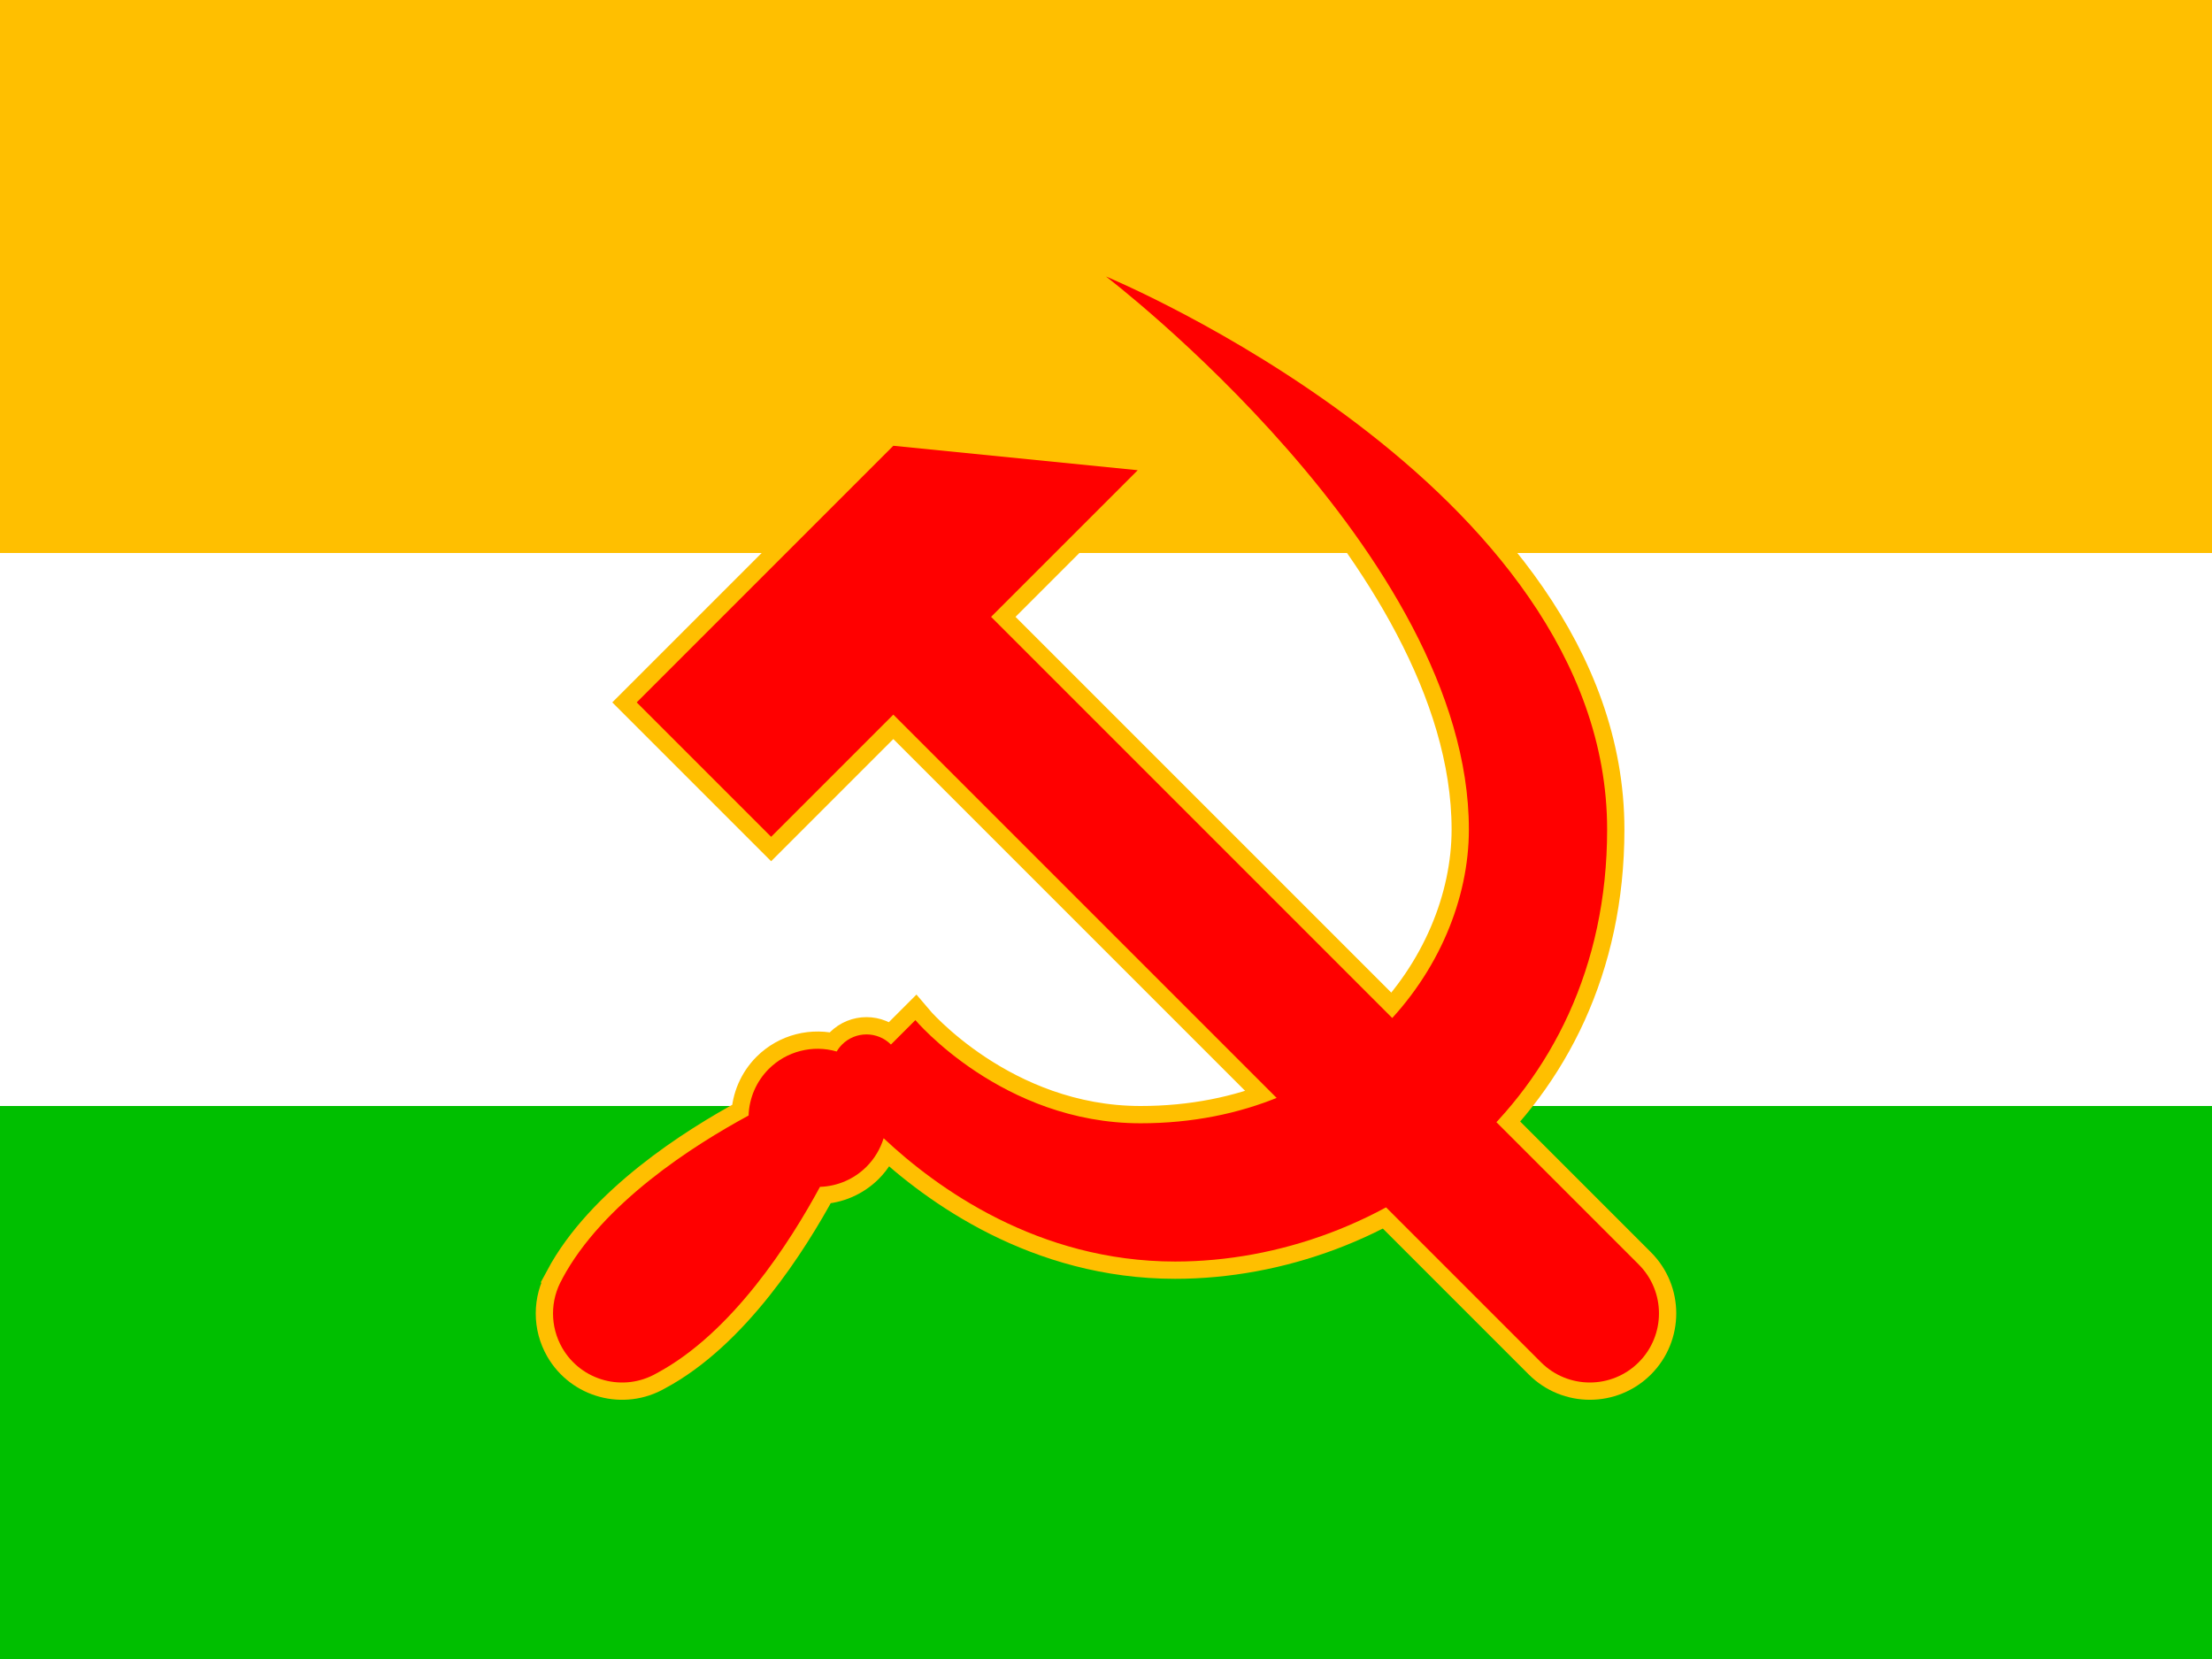
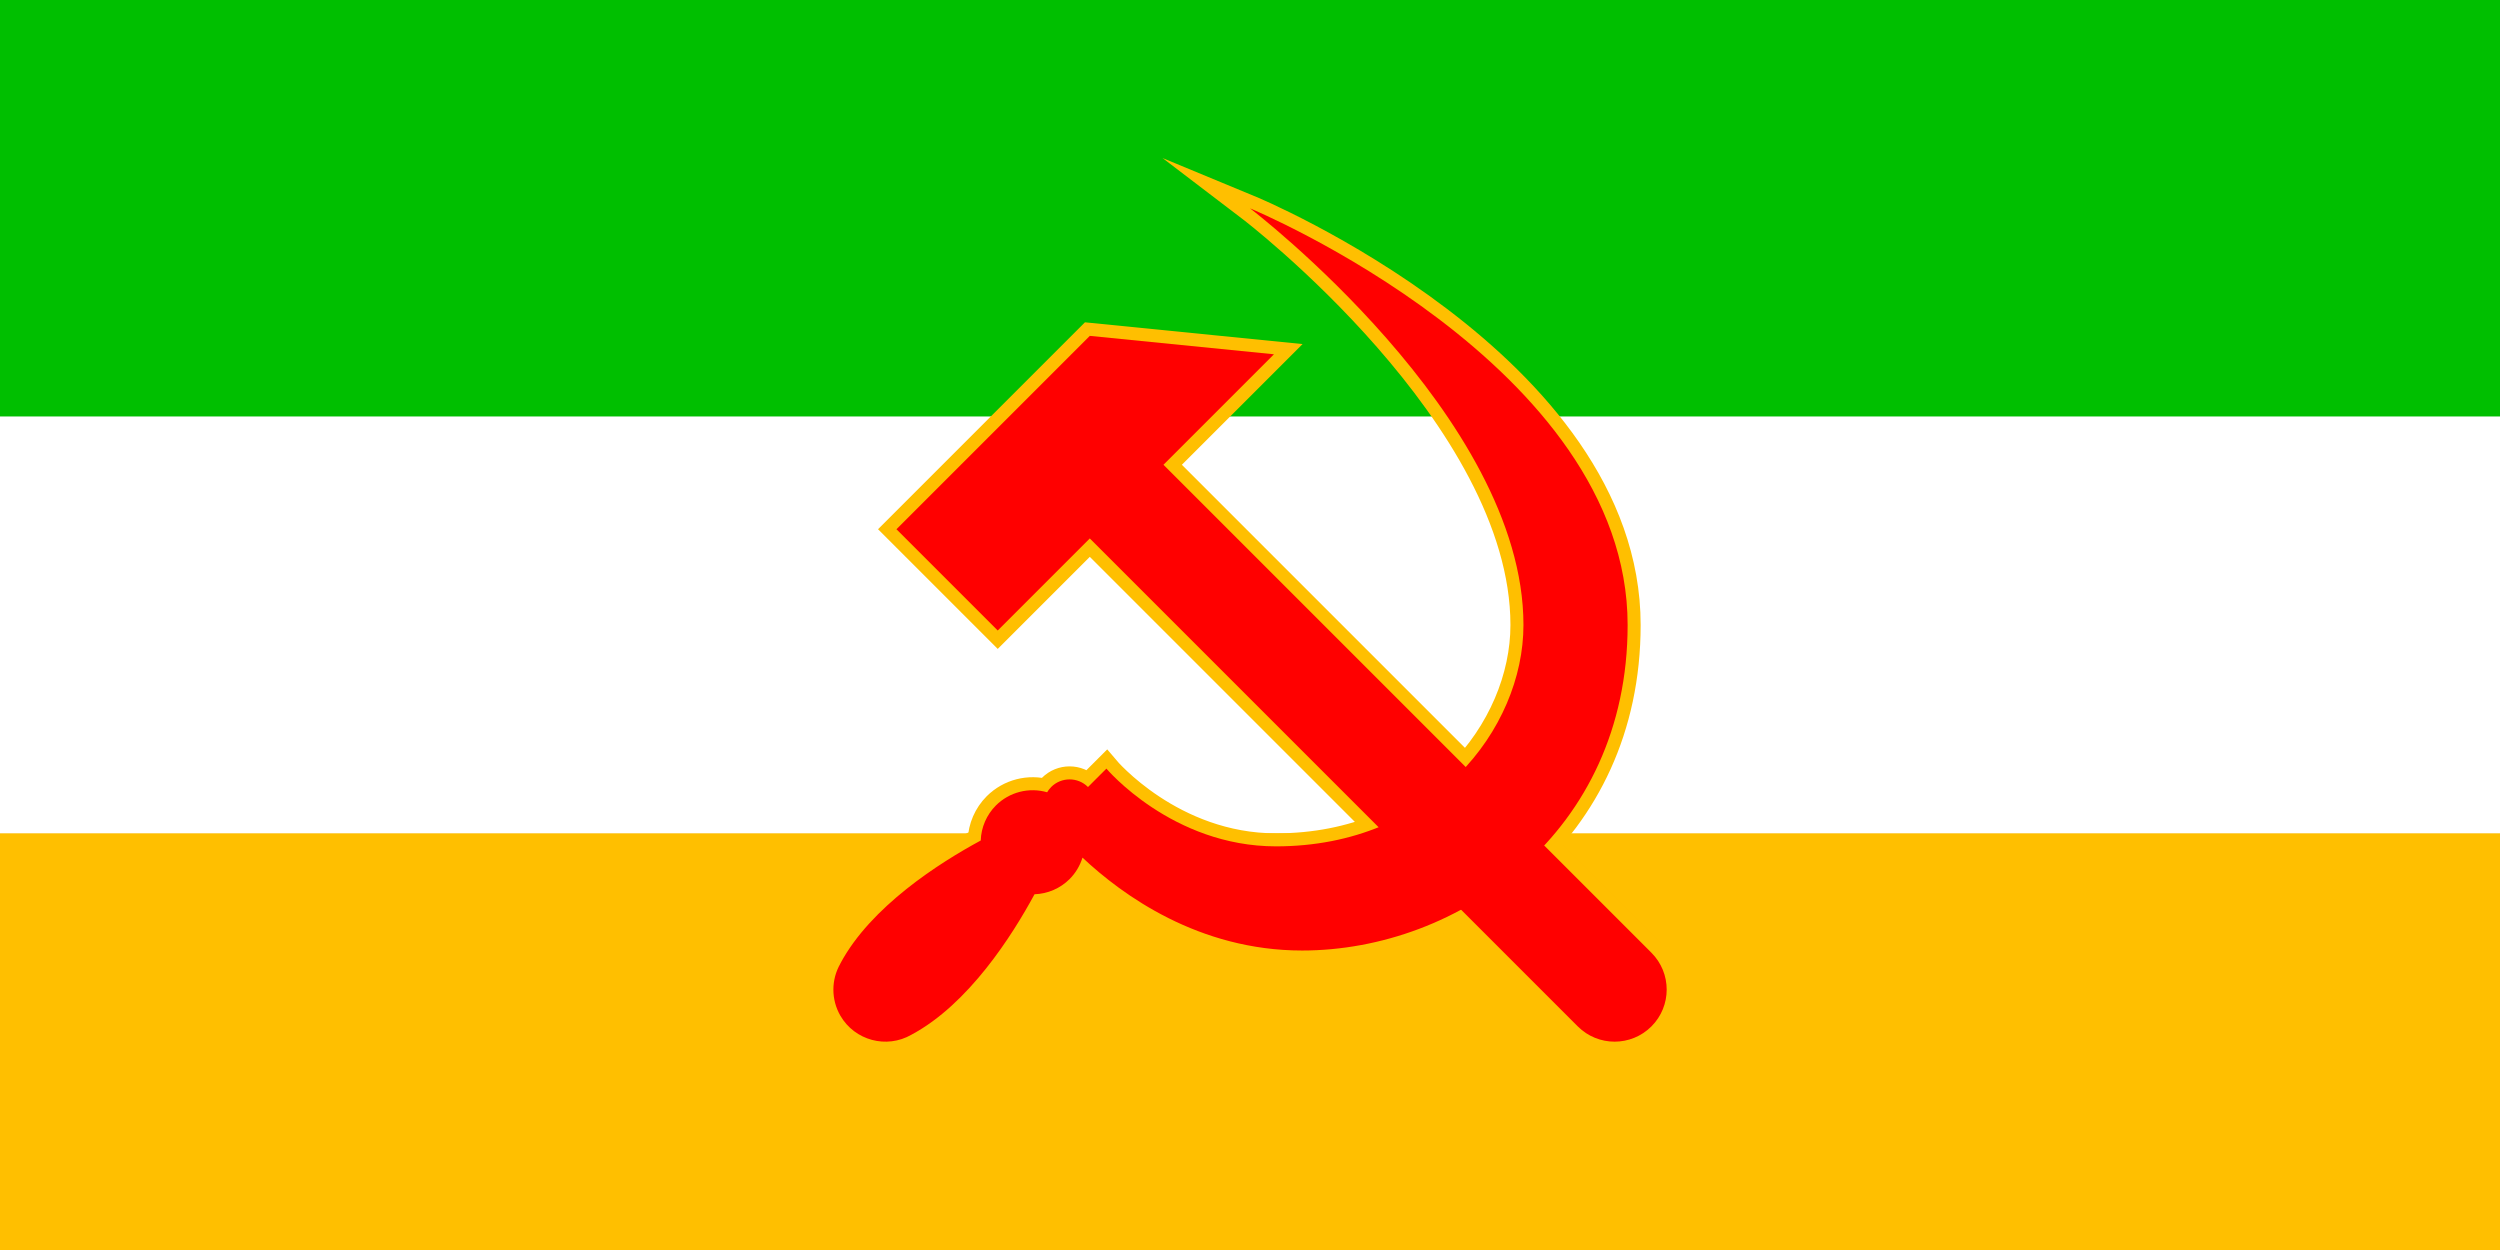
- <svg xmlns="http://www.w3.org/2000/svg" width="512" height="384" viewBox="0 0 512 384" version="1.1" id="svg8">
+ <svg xmlns="http://www.w3.org/2000/svg" width="768" height="384" viewBox="0 0 768 384" version="1.1" id="svg8">
  <defs id="defs2">
    <mask id="mask941" maskUnits="userSpaceOnUse">
      <rect transform="rotate(-45)" y="780" x="-240" height="48" width="48" id="rect943" style="opacity:1;fill:#ffffff;fill-opacity:1;stroke:none;stroke-width:1.177;stroke-linecap:round;stroke-linejoin:round;stroke-miterlimit:4;stroke-dasharray:4.707, 4.707;stroke-dashoffset:0;stroke-opacity:1;paint-order:markers fill stroke" />
    </mask>
    <mask id="mask945" maskUnits="userSpaceOnUse">
      <rect transform="rotate(-45)" style="opacity:1;fill:#ffffff;fill-opacity:1;stroke:none;stroke-width:1.177;stroke-linecap:round;stroke-linejoin:round;stroke-miterlimit:4;stroke-dasharray:4.707, 4.707;stroke-dashoffset:0;stroke-opacity:1;paint-order:markers fill stroke" id="rect947" width="48" height="48" x="-704" y="780" />
    </mask>
    <mask id="mask2036" maskUnits="userSpaceOnUse">
      <path id="path2038" d="M 144.25,777.817 53.74,687.308 202.359,663.77 Z" style="fill:#ffffff;fill-opacity:1;stroke:none;stroke-width:1px;stroke-linecap:butt;stroke-linejoin:miter;stroke-opacity:1" />
    </mask>
  </defs>
  <g id="layer1" transform="translate(0,-972)">
-     <rect style="opacity:1;fill:#00bf00;fill-opacity:1;stroke:none;stroke-width:128;stroke-linecap:butt;stroke-linejoin:miter;stroke-miterlimit:4;stroke-dasharray:none;stroke-dashoffset:0;stroke-opacity:1;paint-order:stroke fill markers" id="rect1417" width="512" height="128" x="0" y="-1356" transform="scale(1,-1)" />
-     <rect y="-1228" x="0" height="128" width="512" id="rect1419" style="opacity:1;fill:#ffffff;fill-opacity:1;stroke:none;stroke-width:128;stroke-linecap:butt;stroke-linejoin:miter;stroke-miterlimit:4;stroke-dasharray:none;stroke-dashoffset:0;stroke-opacity:1;paint-order:stroke fill markers" transform="scale(1,-1)" />
-     <rect style="opacity:1;fill:#ffbf00;fill-opacity:1;stroke:none;stroke-width:128;stroke-linecap:butt;stroke-linejoin:miter;stroke-miterlimit:4;stroke-dasharray:none;stroke-dashoffset:0;stroke-opacity:1;paint-order:stroke fill markers" id="rect1421" width="512" height="128" x="0" y="-1100" transform="scale(1,-1)" />
-     <g id="g1484" transform="matrix(0.4999999,0,0,0.4999999,127.9945,614.0001)" style="fill:none;stroke:#ffbf00;stroke-opacity:1;stroke-width:16;stroke-miterlimit:4;stroke-dasharray:none;paint-order:stroke fill markers">
-       <g id="g1482" style="fill:none;stroke:#ffbf00;stroke-opacity:1;stroke-width:16;stroke-miterlimit:4;stroke-dasharray:none;paint-order:stroke fill markers">
-         <path id="path1478" transform="translate(0,588)" d="m 157.559,334.363 -16.971,16.971 -45.254,45.254 -56.568,56.57 62.225,62.225 56.568,-56.568 299.814,299.812 a 32,32 0 0 0 45.254,0 32,32 0 0 0 0,-45.254 l -299.812,-299.814 16.971,-16.971 50.912,-50.91 z" style="opacity:1;fill:none;fill-opacity:1;stroke:#ffbf00;stroke-width:16;stroke-linecap:butt;stroke-linejoin:miter;stroke-miterlimit:4;stroke-dasharray:none;stroke-dashoffset:0;stroke-opacity:1;paint-order:stroke fill markers" />
-         <path id="path1480" transform="translate(0,588)" d="m 256,256 c 0,0 168,128 168,256 10e-6,64 -56,136 -152,136 -64,0 -104.236,-47.764 -104.236,-47.764 l -11.312,11.312 a 16,16 0 0 0 -22.627,0 16,16 0 0 0 -2.479,3.223 32,32 0 0 0 -31.463,8.092 32,32 0 0 0 -9.33,21.545 C 65.122,658.161 22.991,684.983 4.287,720 l 0.029,0.029 A 32,32 0 0 0 4.287,752 32,32 0 0 0 48,763.713 c 35.024,-18.708 61.852,-60.852 75.602,-86.281 a 32,32 0 0 0 21.535,-9.314 32,32 0 0 0 7.932,-13.201 C 177.584,677.97 224.51,712 288,712 384,712 488,640 488,512 488,352 256,256 256,256 Z" style="opacity:1;fill:none;fill-opacity:1;stroke:#ffbf00;stroke-width:16;stroke-linecap:butt;stroke-linejoin:miter;stroke-miterlimit:4;stroke-dasharray:none;stroke-dashoffset:0;stroke-opacity:1;paint-order:stroke fill markers" />
+     <rect style="opacity:1;fill:#00bf00;fill-opacity:1;stroke:none;stroke-width:156.767;stroke-linecap:butt;stroke-linejoin:miter;stroke-miterlimit:4;stroke-dasharray:none;stroke-dashoffset:0;stroke-opacity:1;paint-order:stroke fill markers" id="rect1417" width="768" height="128" x="0" y="972" />
+     <rect y="-1228" x="0" height="128" width="768" id="rect1419" style="opacity:1;fill:#ffffff;fill-opacity:1;stroke:none;stroke-width:156.767;stroke-linecap:butt;stroke-linejoin:miter;stroke-miterlimit:4;stroke-dasharray:none;stroke-dashoffset:0;stroke-opacity:1;paint-order:stroke fill markers" transform="scale(1,-1)" />
+     <rect style="opacity:1;fill:#ffbf00;fill-opacity:1;stroke:none;stroke-width:156.767;stroke-linecap:butt;stroke-linejoin:miter;stroke-miterlimit:4;stroke-dasharray:none;stroke-dashoffset:0;stroke-opacity:1;paint-order:stroke fill markers" id="rect1421" width="768" height="128" x="0" y="1228" />
+     <g id="g1484" transform="matrix(0.4999999,0,0,0.4999999,256.0059,614.0001)" style="fill:none;stroke:#ffbf00;stroke-width:16;stroke-miterlimit:4;stroke-dasharray:none;stroke-opacity:1;paint-order:stroke fill markers">
+       <g id="g1482" style="fill:none;stroke:#ffbf00;stroke-width:16;stroke-miterlimit:4;stroke-dasharray:none;stroke-opacity:1;paint-order:stroke fill markers">
+         <path id="path1478" transform="translate(0,588)" d="m 157.559,334.363 -16.971,16.971 -45.254,45.254 -56.568,56.57 62.225,62.225 56.568,-56.568 299.814,299.812 a 32,32 0 0 0 45.254,0 32,32 0 0 0 0,-45.254 l -299.812,-299.814 16.971,-16.971 50.912,-50.91 z" style="opacity:1;fill:none;fill-opacity:1;stroke:#ffbf00;stroke-width:16;stroke-linecap:butt;stroke-linejoin:miter;stroke-miterlimit:8;stroke-dasharray:none;stroke-dashoffset:0;stroke-opacity:1;paint-order:stroke fill markers" />
+         <path id="path1480" transform="translate(0,588)" d="m 256,256 c 0,0 168,128 168,256 10e-6,64 -56,136 -152,136 -64,0 -104.236,-47.764 -104.236,-47.764 l -11.312,11.312 a 16,16 0 0 0 -22.627,0 16,16 0 0 0 -2.479,3.223 32,32 0 0 0 -31.463,8.092 32,32 0 0 0 -9.33,21.545 C 65.122,658.161 22.991,684.983 4.287,720 l 0.029,0.029 A 32,32 0 0 0 4.287,752 32,32 0 0 0 48,763.713 c 35.024,-18.708 61.852,-60.852 75.602,-86.281 a 32,32 0 0 0 21.535,-9.314 32,32 0 0 0 7.932,-13.201 C 177.584,677.97 224.51,712 288,712 384,712 488,640 488,512 488,352 256,256 256,256 Z" style="opacity:1;fill:none;fill-opacity:1;stroke:#ffbf00;stroke-width:16;stroke-linecap:butt;stroke-linejoin:miter;stroke-miterlimit:8;stroke-dasharray:none;stroke-dashoffset:0;stroke-opacity:1;paint-order:stroke fill markers" />
      </g>
    </g>
-     <g transform="matrix(0.4999999,0,0,0.4999999,127.9945,614.0001)" id="layer1-3">
+     <g transform="matrix(0.4999999,0,0,0.4999999,256.0059,614.0001)" id="layer1-3">
      <g id="g2098">
        <path style="opacity:1;fill:#ff0000;fill-opacity:1;stroke:none;stroke-width:17.784;stroke-linecap:round;stroke-linejoin:round;stroke-miterlimit:4;stroke-dasharray:none;stroke-dashoffset:0;stroke-opacity:1;paint-order:markers fill stroke" d="m 157.559,334.363 -16.971,16.971 -45.254,45.254 -56.568,56.57 62.225,62.225 56.568,-56.568 299.814,299.812 a 32,32 0 0 0 45.254,0 32,32 0 0 0 0,-45.254 l -299.812,-299.814 16.971,-16.971 50.912,-50.91 z" transform="translate(0,588)" id="path1492" />
        <path style="opacity:1;fill:#ff0000;fill-opacity:1;stroke:none;stroke-width:0.865;stroke-linecap:round;stroke-linejoin:round;stroke-miterlimit:4;stroke-dasharray:none;stroke-dashoffset:0;stroke-opacity:1;paint-order:markers fill stroke" d="m 256,256 c 0,0 168,128 168,256 10e-6,64 -56,136 -152,136 -64,0 -104.236,-47.764 -104.236,-47.764 l -11.312,11.312 a 16,16 0 0 0 -22.627,0 16,16 0 0 0 -2.479,3.223 32,32 0 0 0 -31.463,8.092 32,32 0 0 0 -9.33,21.545 C 65.122,658.161 22.991,684.983 4.287,720 l 0.029,0.029 A 32,32 0 0 0 4.287,752 32,32 0 0 0 48,763.713 c 35.024,-18.708 61.852,-60.852 75.602,-86.281 a 32,32 0 0 0 21.535,-9.314 32,32 0 0 0 7.932,-13.201 C 177.584,677.97 224.51,712 288,712 384,712 488,640 488,512 488,352 256,256 256,256 Z" transform="translate(0,588)" id="path1514" />
      </g>
    </g>
  </g>
</svg>
